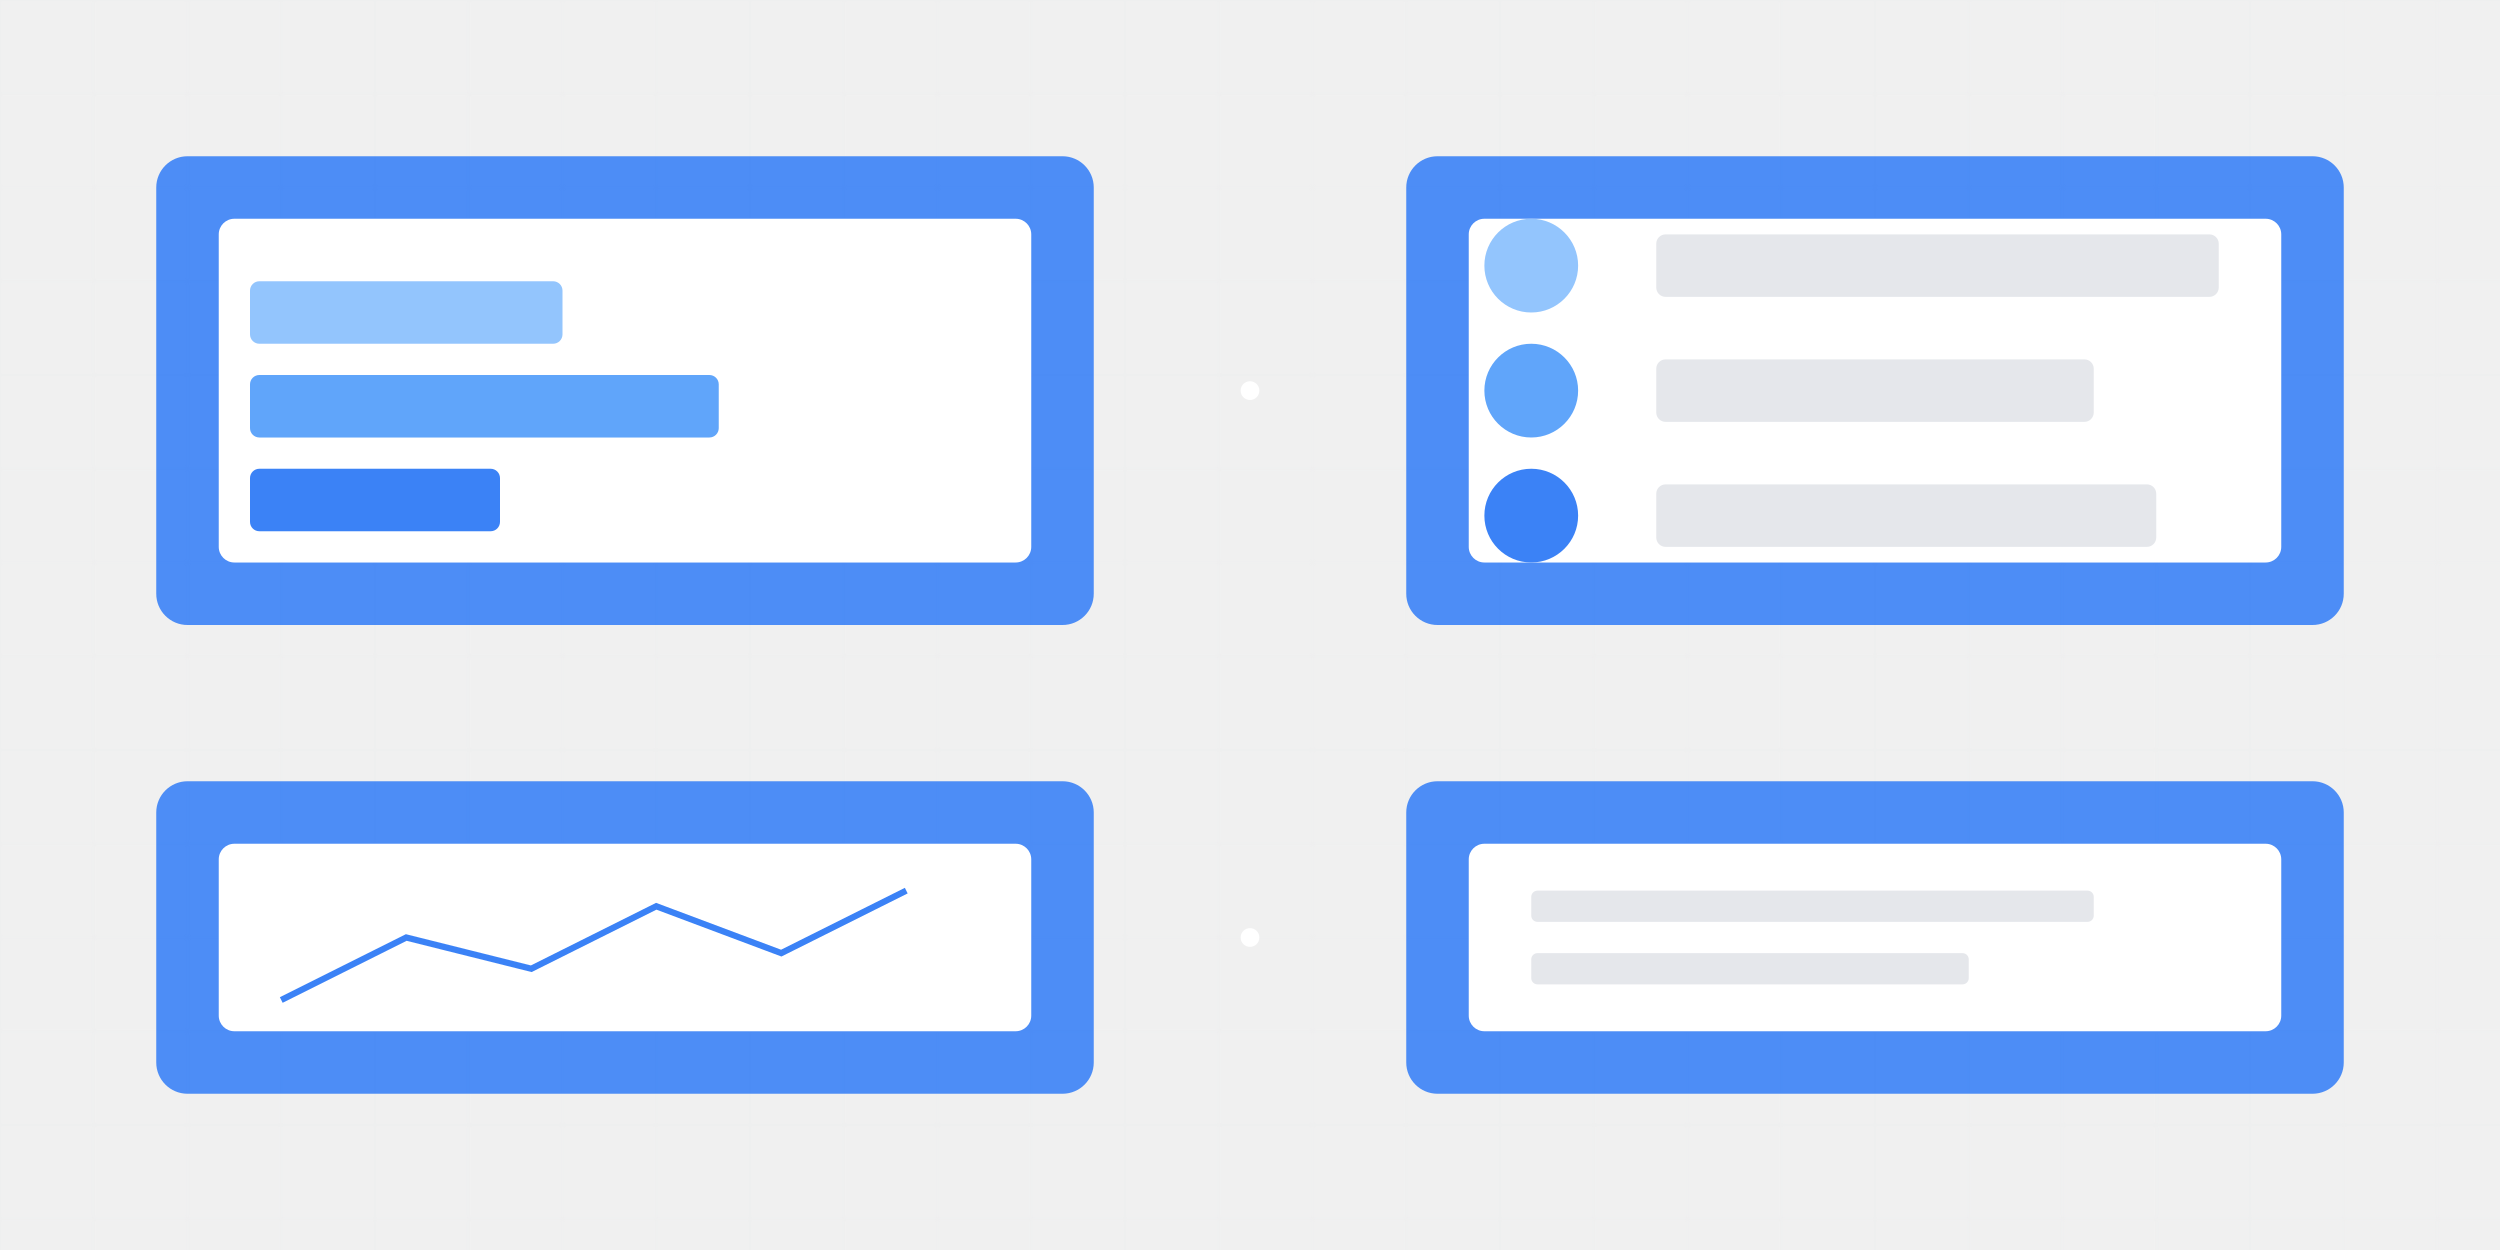
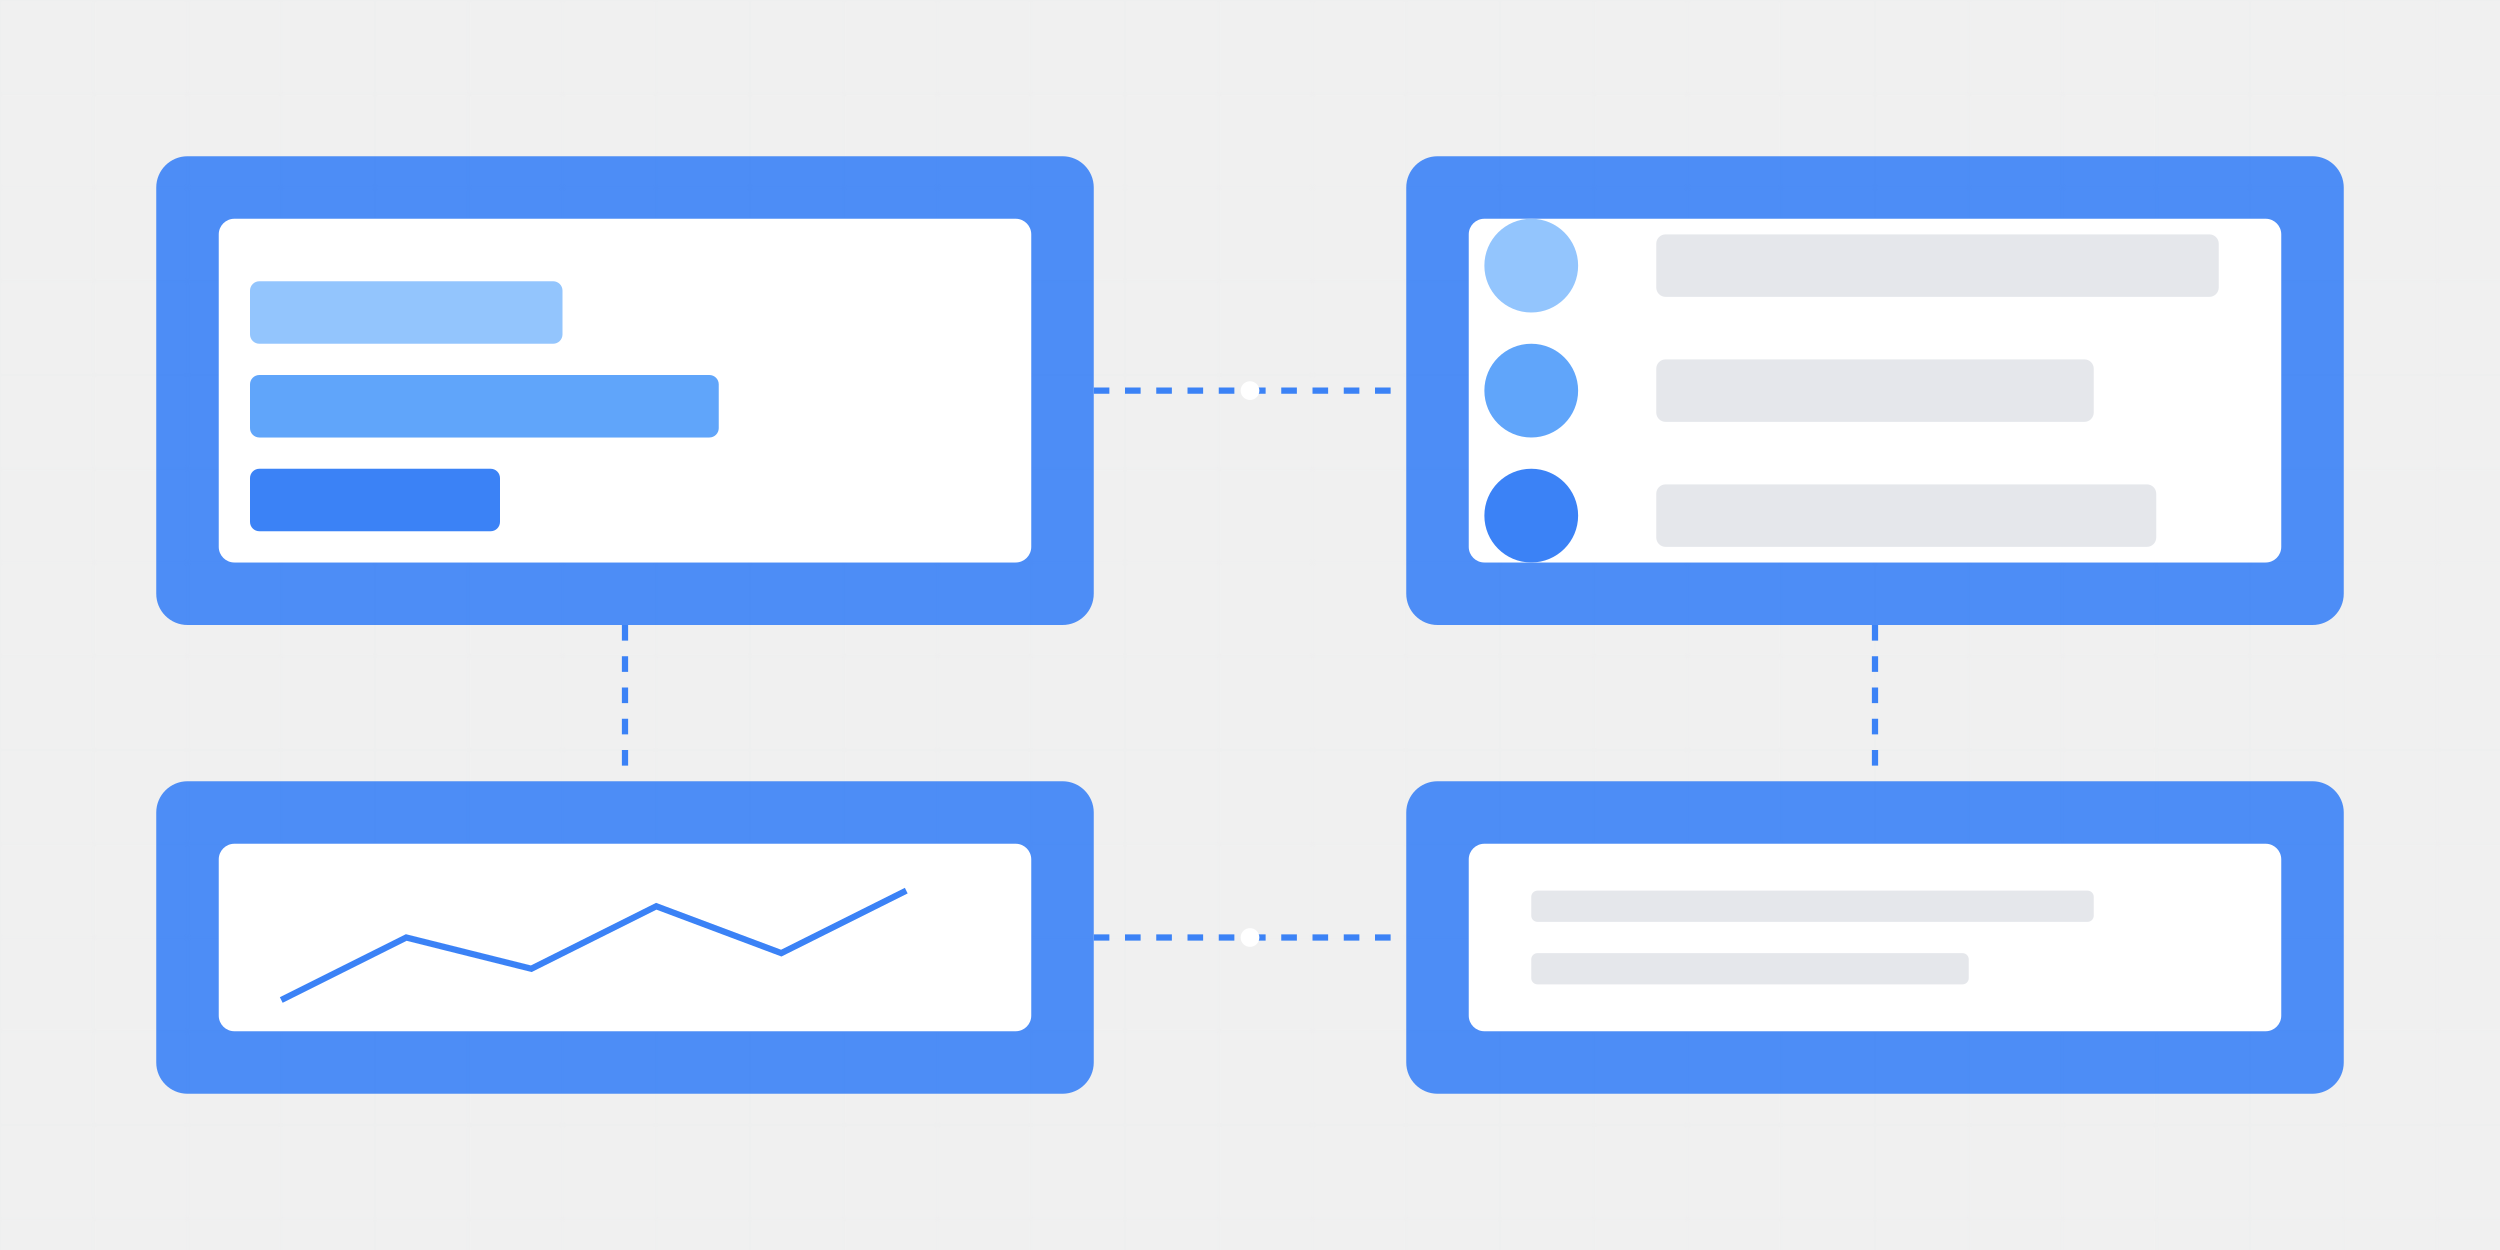
- <svg xmlns="http://www.w3.org/2000/svg" width="800" height="400" viewBox="0 0 800 400" fill="none">
+ <svg xmlns="http://www.w3.org/2000/svg" width="800" height="400" fill="none">
  <defs>
-     <linearGradient id="psaGradient" x1="0" y1="0" x2="800" y2="400">
+     <linearGradient id="b" x1="0" x2="800" y1="0" y2="400">
      <stop offset="0%" stop-color="#3B82F6" />
      <stop offset="100%" stop-color="#2563EB" />
    </linearGradient>
  </defs>
-   <pattern id="psaGrid" width="30" height="30" patternUnits="userSpaceOnUse">
-     <rect width="30" height="30" fill="none" stroke="#E5E7EB" stroke-width="1" />
+   <pattern id="a" width="30" height="30" patternUnits="userSpaceOnUse">
+     <path stroke="#E5E7EB" d="M0 0h30v30H0z" />
  </pattern>
-   <rect width="800" height="400" fill="url(#psaGrid)" opacity="0.1" />
-   <g transform="translate(50,50)">
-     <rect width="300" height="150" rx="10" fill="url(#psaGradient)" opacity="0.9" />
-     <rect x="20" y="20" width="260" height="110" fill="white" rx="5" />
-     <g transform="translate(30,40)">
+   <path fill="url(#a)" d="M0 0h800v400H0z" opacity=".1" />
+   <g transform="translate(50 50)">
+     <rect width="300" height="150" fill="url(#b)" opacity=".9" rx="10" />
+     <rect width="260" height="110" x="20" y="20" fill="#fff" rx="5" />
+     <g transform="translate(30 40)">
      <rect width="100" height="20" fill="#93C5FD" rx="3" />
-       <rect y="30" width="150" height="20" fill="#60A5FA" rx="3" />
-       <rect y="60" width="80" height="20" fill="#3B82F6" rx="3" />
+       <rect width="150" height="20" y="30" fill="#60A5FA" rx="3" />
+       <rect width="80" height="20" y="60" fill="#3B82F6" rx="3" />
    </g>
  </g>
-   <g transform="translate(450,50)">
-     <rect width="300" height="150" rx="10" fill="url(#psaGradient)" opacity="0.9" />
-     <rect x="20" y="20" width="260" height="110" fill="white" rx="5" />
-     <g transform="translate(40,35)">
-       <circle cx="0" cy="0" r="15" fill="#93C5FD" />
-       <circle cx="0" cy="40" r="15" fill="#60A5FA" />
-       <circle cx="0" cy="80" r="15" fill="#3B82F6" />
-       <rect x="40" y="-10" width="180" height="20" fill="#E5E7EB" rx="3" />
-       <rect x="40" y="30" width="140" height="20" fill="#E5E7EB" rx="3" />
-       <rect x="40" y="70" width="160" height="20" fill="#E5E7EB" rx="3" />
+   <g transform="translate(450 50)">
+     <rect width="300" height="150" fill="url(#b)" opacity=".9" rx="10" />
+     <rect width="260" height="110" x="20" y="20" fill="#fff" rx="5" />
+     <g transform="translate(40 35)">
+       <circle r="15" fill="#93C5FD" />
+       <circle cy="40" r="15" fill="#60A5FA" />
+       <circle cy="80" r="15" fill="#3B82F6" />
+       <rect width="180" height="20" x="40" y="-10" fill="#E5E7EB" rx="3" />
+       <rect width="140" height="20" x="40" y="30" fill="#E5E7EB" rx="3" />
+       <rect width="160" height="20" x="40" y="70" fill="#E5E7EB" rx="3" />
    </g>
  </g>
-   <g transform="translate(50,250)">
-     <rect width="300" height="100" rx="10" fill="url(#psaGradient)" opacity="0.9" />
-     <rect x="20" y="20" width="260" height="60" fill="white" rx="5" />
-     <g transform="translate(40,30)">
-       <path d="M0 40 L40 20 L80 30 L120 10 L160 25 L200 5" stroke="#3B82F6" stroke-width="2" fill="none" />
+   <g transform="translate(50 250)">
+     <rect width="300" height="100" fill="url(#b)" opacity=".9" rx="10" />
+     <rect width="260" height="60" x="20" y="20" fill="#fff" rx="5" />
+     <path stroke="#3B82F6" stroke-width="2" d="m40 70 40-20 40 10 40-20 40 15 40-20" />
+   </g>
+   <g transform="translate(450 250)">
+     <rect width="300" height="100" fill="url(#b)" opacity=".9" rx="10" />
+     <rect width="260" height="60" x="20" y="20" fill="#fff" rx="5" />
+     <g fill="#E5E7EB" transform="translate(40 35)">
+       <rect width="180" height="10" rx="2" />
+       <rect width="140" height="10" y="20" rx="2" />
    </g>
  </g>
-   <g transform="translate(450,250)">
-     <rect width="300" height="100" rx="10" fill="url(#psaGradient)" opacity="0.9" />
-     <rect x="20" y="20" width="260" height="60" fill="white" rx="5" />
-     <g transform="translate(40,35)">
-       <rect width="180" height="10" fill="#E5E7EB" rx="2" />
-       <rect y="20" width="140" height="10" fill="#E5E7EB" rx="2" />
-     </g>
-   </g>
-   <path d="M350 125 L450 125" stroke="url(#psaGradient)" stroke-width="2" stroke-dasharray="5,5" />
-   <path d="M350 300 L450 300" stroke="url(#psaGradient)" stroke-width="2" stroke-dasharray="5,5" />
-   <path d="M200 200 L200 250" stroke="url(#psaGradient)" stroke-width="2" stroke-dasharray="5,5" />
-   <path d="M600 200 L600 250" stroke="url(#psaGradient)" stroke-width="2" stroke-dasharray="5,5" />
-   <g id="dataFlow">
-     <circle cx="400" cy="125" r="3" fill="white">
-       <animate attributeName="opacity" values="0;1;0" dur="2s" repeatCount="indefinite" />
+   <path stroke="url(#b)" stroke-dasharray="5,5" stroke-width="2" d="M350 125h100M350 300h100M200 200v50M600 200v50" />
+   <g fill="#fff">
+     <circle cx="400" cy="125" r="3">
+       <animate attributeName="opacity" dur="2s" repeatCount="indefinite" values="0;1;0" />
    </circle>
-     <circle cx="400" cy="300" r="3" fill="white">
-       <animate attributeName="opacity" values="0;1;0" dur="2s" repeatCount="indefinite" begin="1s" />
+     <circle cx="400" cy="300" r="3">
+       <animate attributeName="opacity" begin="1s" dur="2s" repeatCount="indefinite" values="0;1;0" />
    </circle>
  </g>
</svg>
